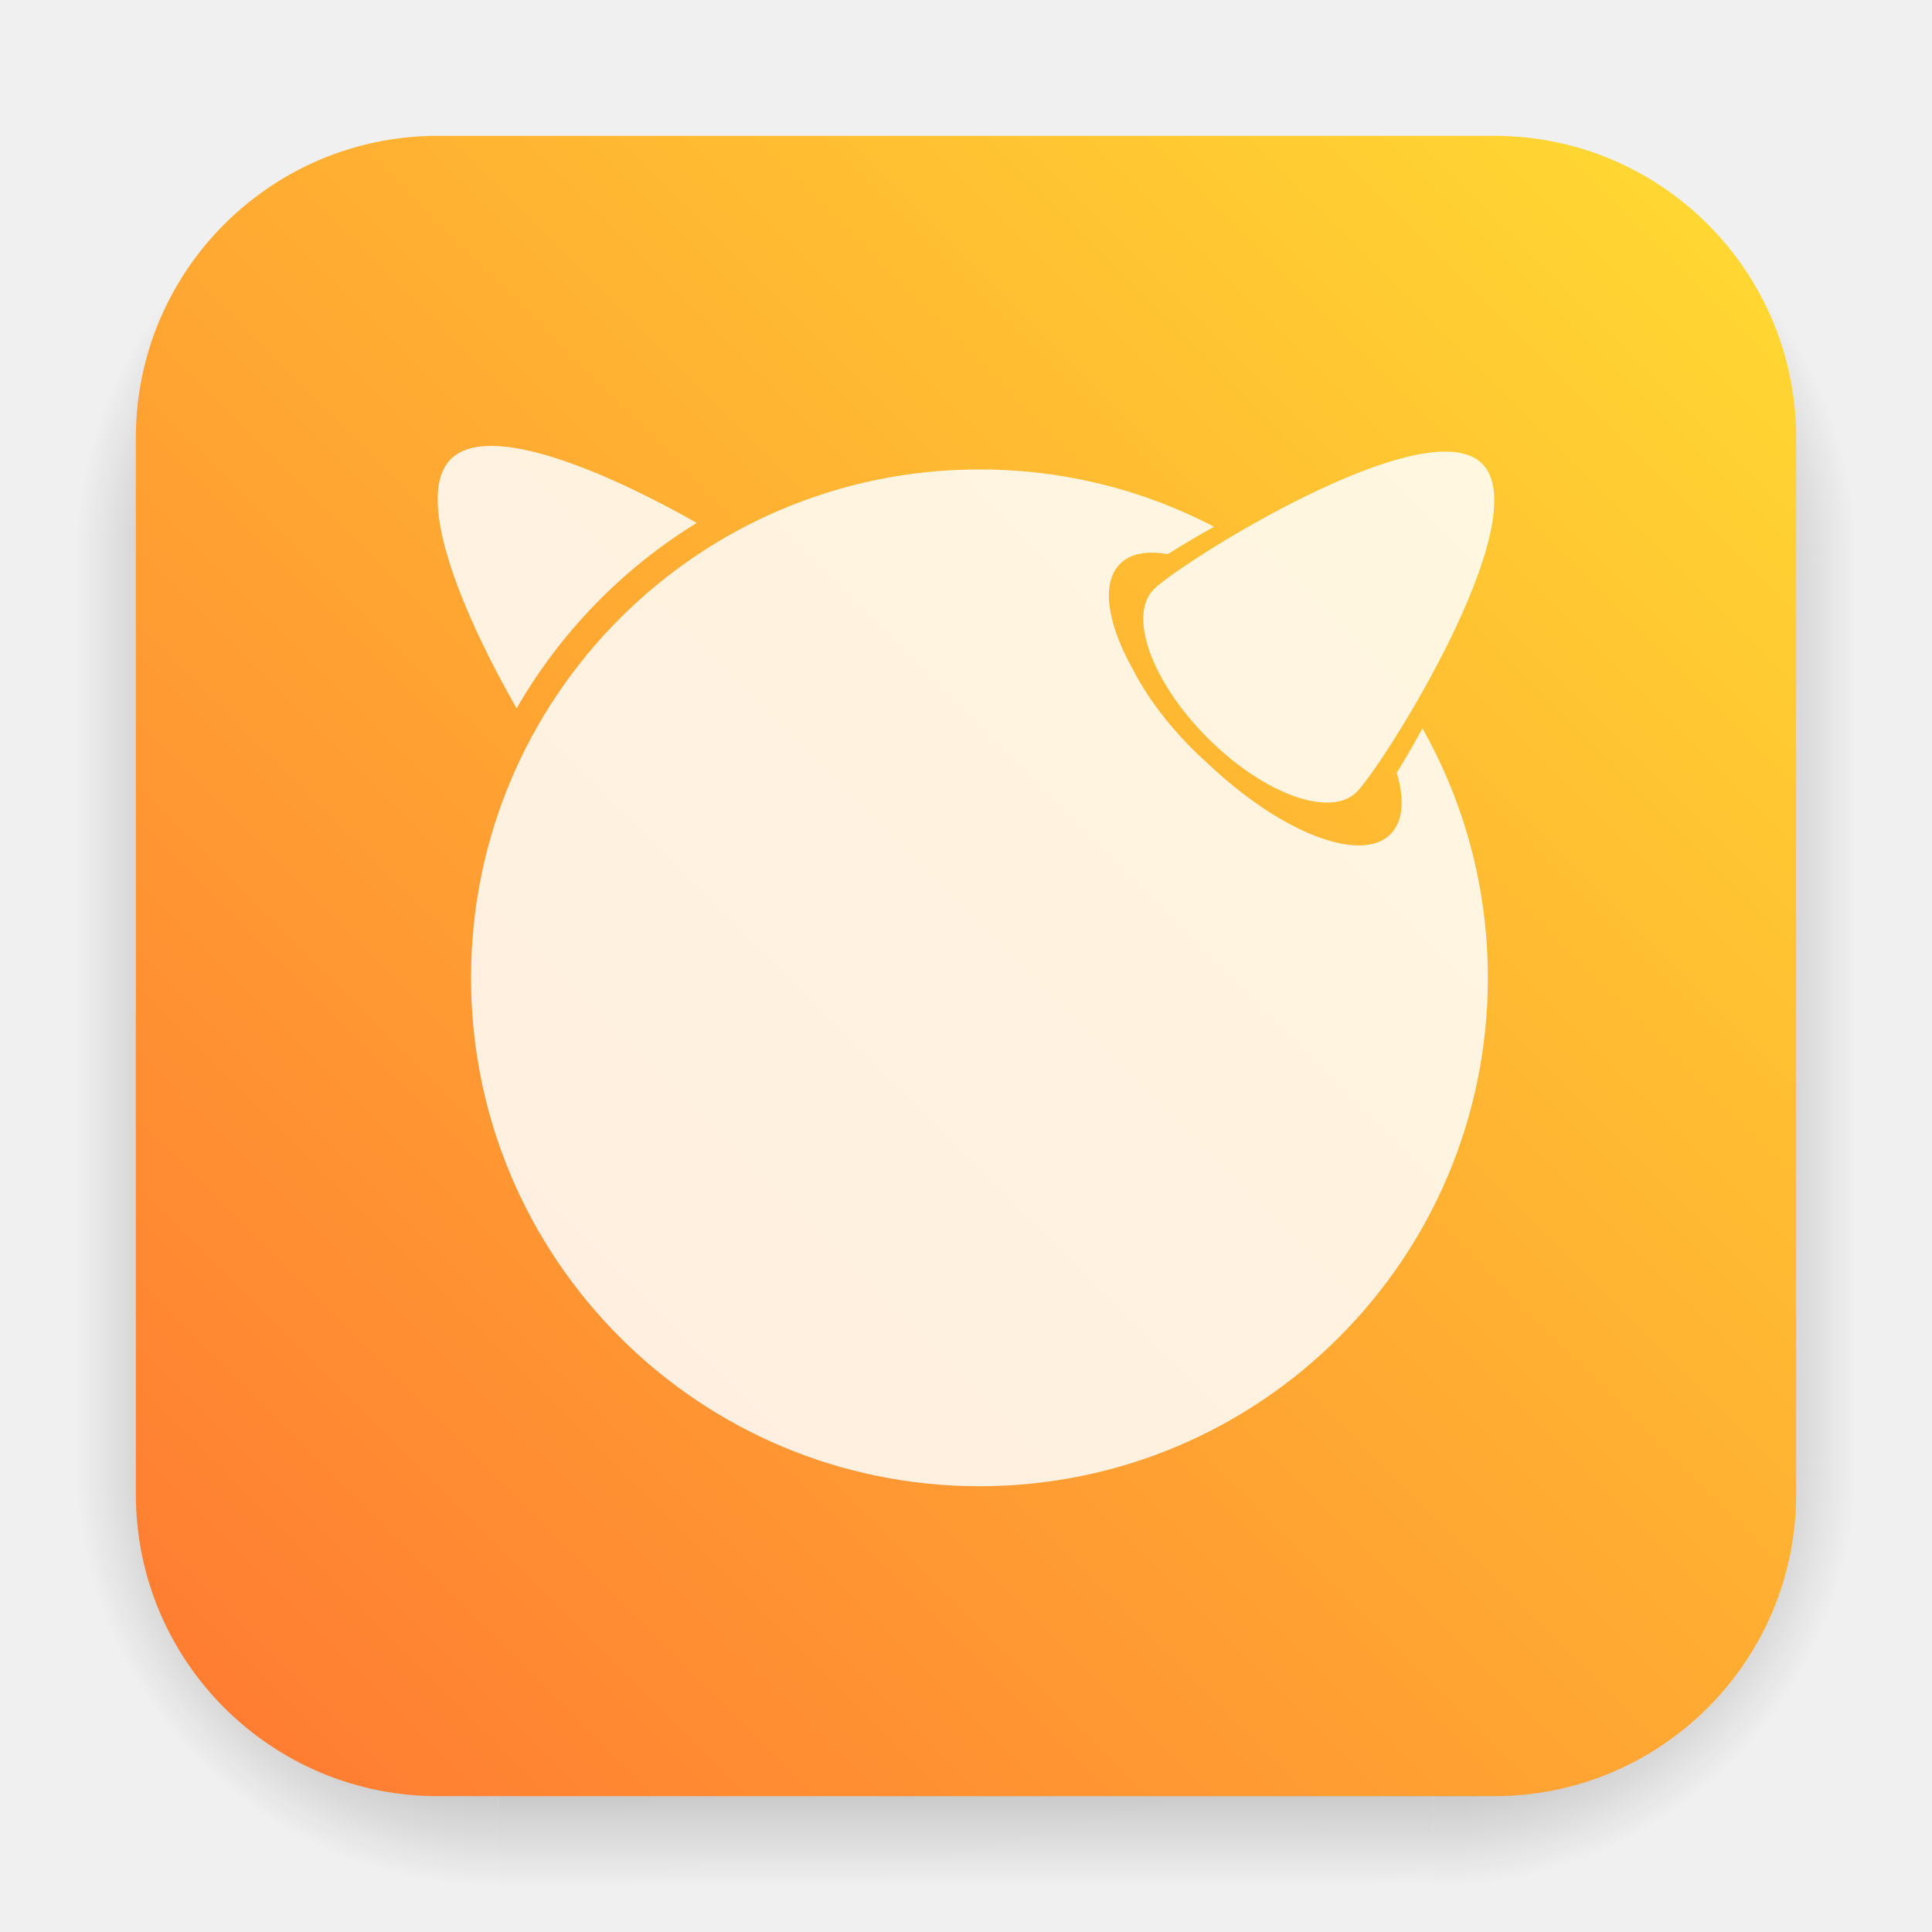
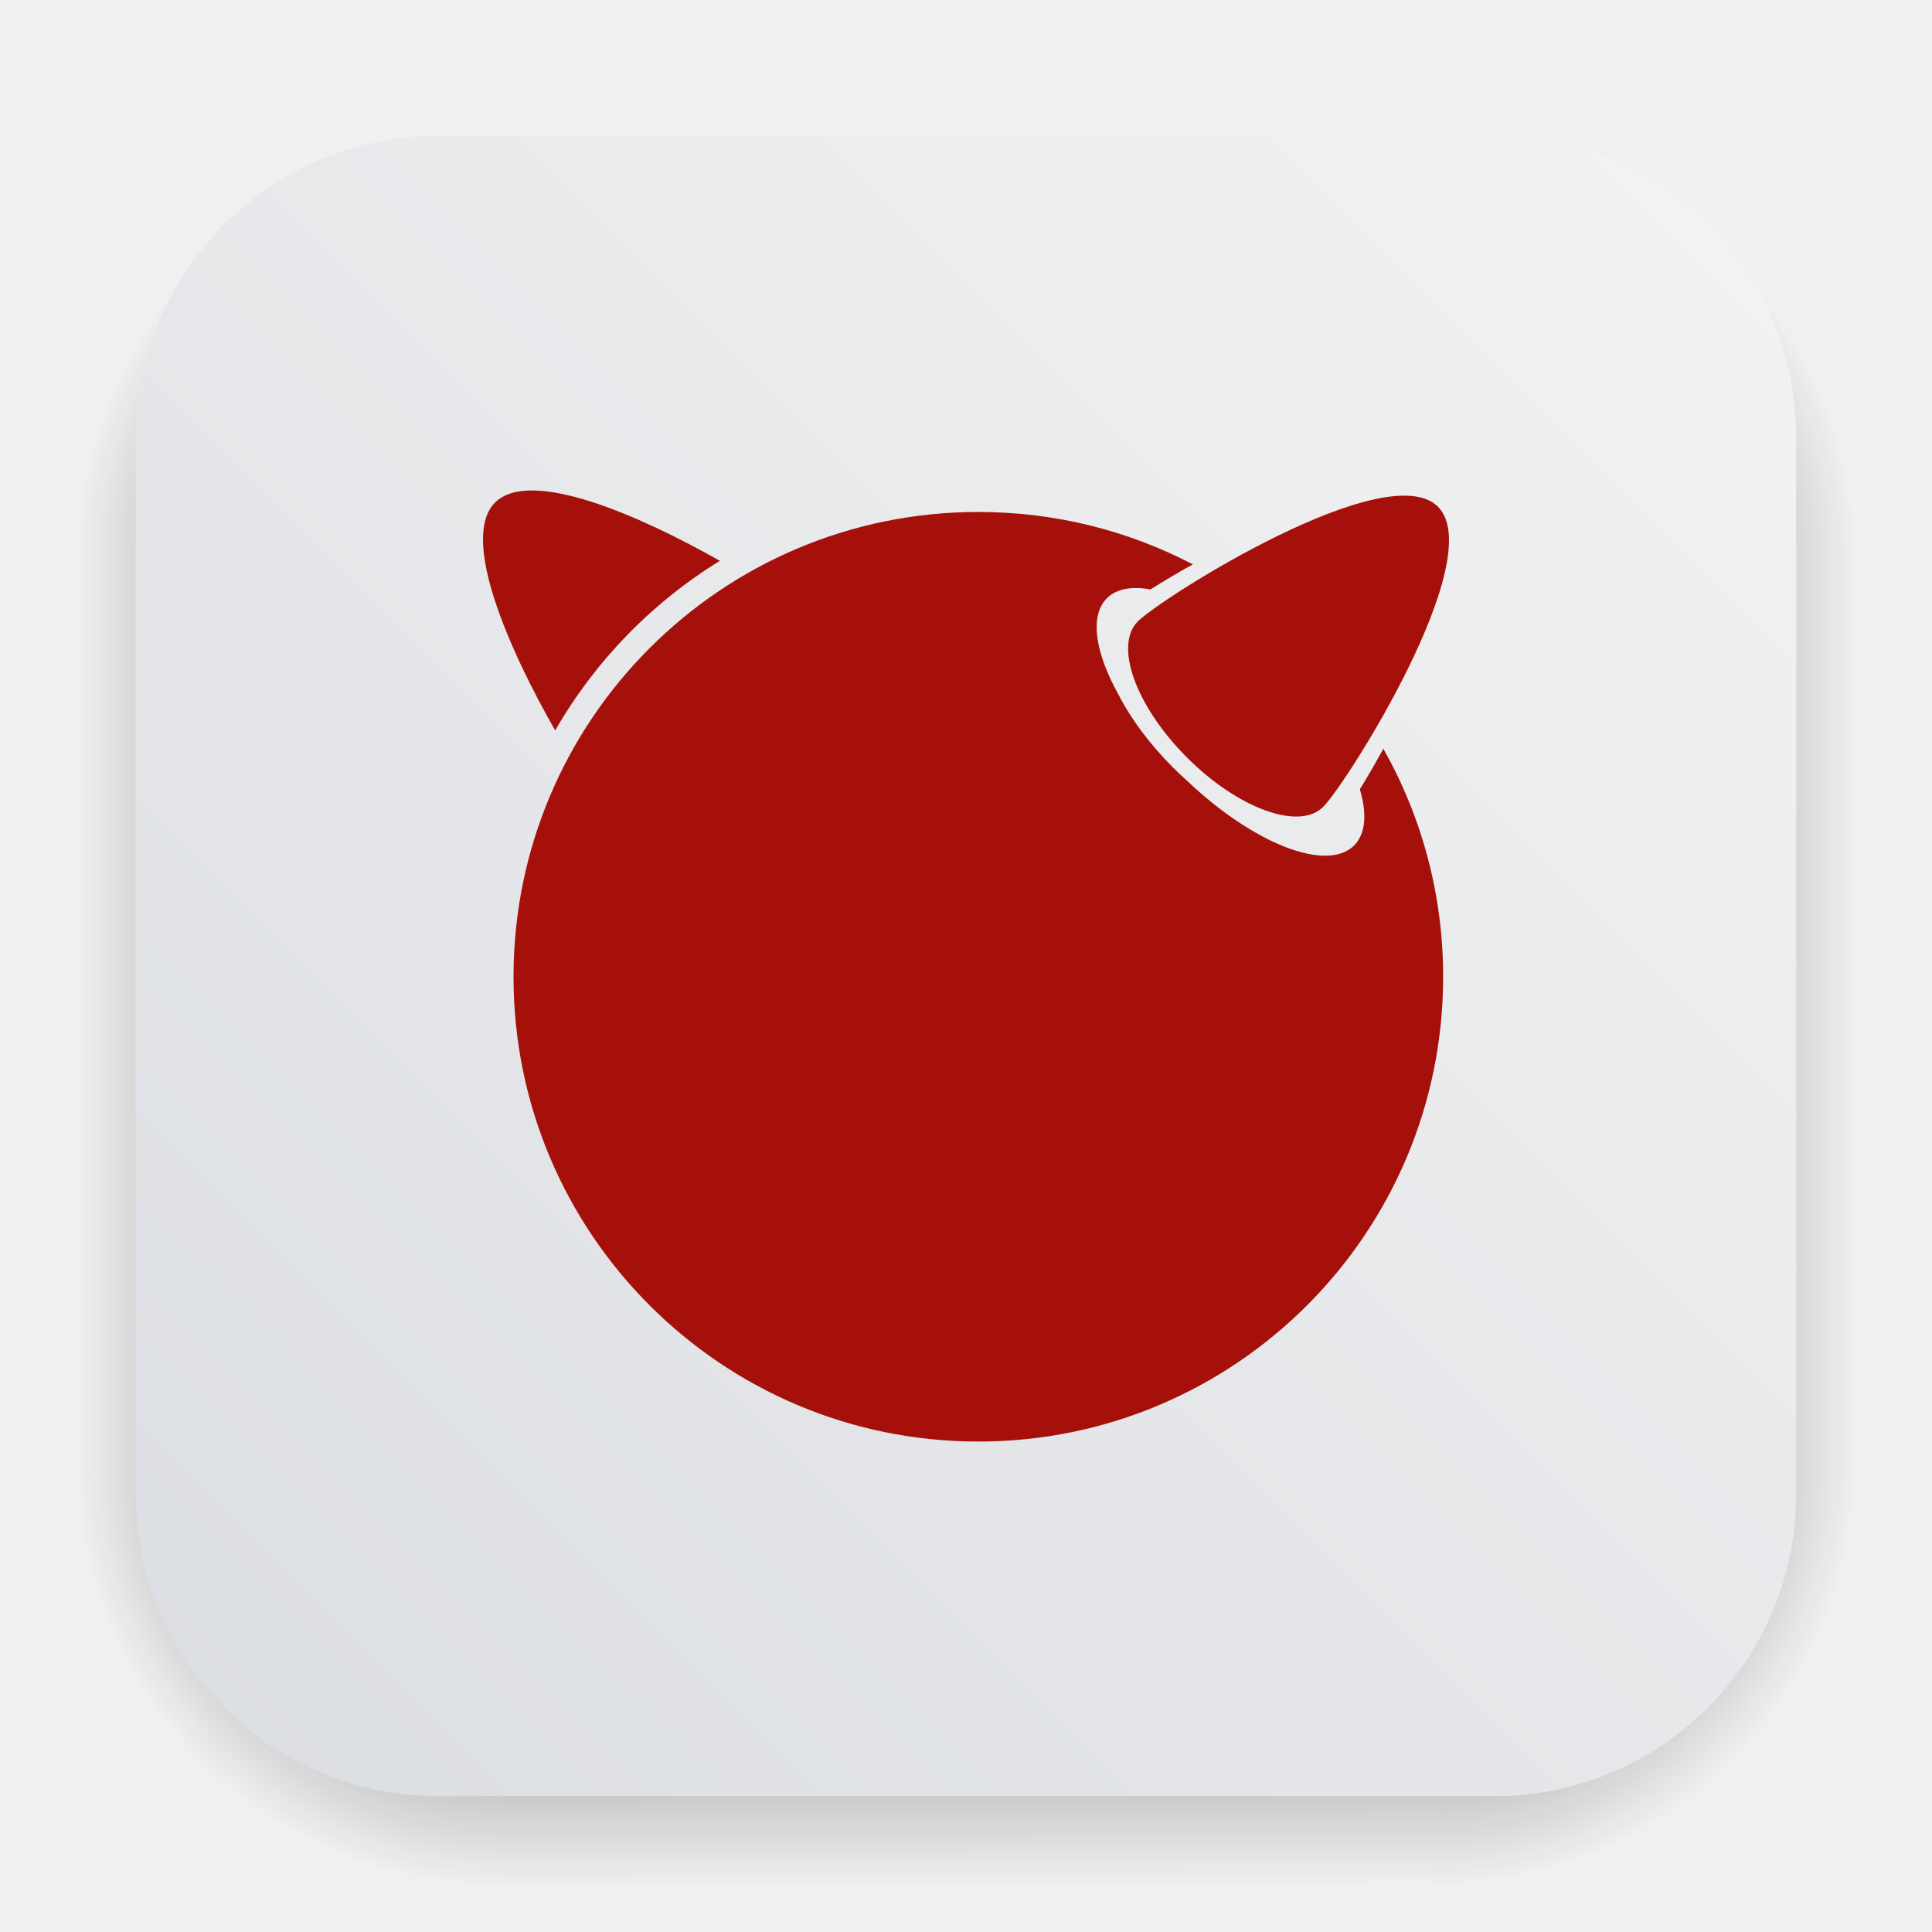
- <svg xmlns="http://www.w3.org/2000/svg" width="64" height="64" version="1.1">
-   <defs>
+ <svg xmlns="http://www.w3.org/2000/svg" width="64" height="64" version="1.1" id="svg20">
+   <defs id="defs18">
    <filter id="filter1057" x="-.027" y="-.027" width="1.054" height="1.054" color-interpolation-filters="sRGB">
-       <feGaussianBlur stdDeviation="0.619" />
+       <feGaussianBlur stdDeviation="0.619" id="feGaussianBlur1" />
    </filter>
    <linearGradient id="linearGradient1053" x1="-127" x2="-72" y1="60" y2="5" gradientTransform="translate(131.5 -.51)" gradientUnits="userSpaceOnUse">
-       <stop stop-color="#ff7832" offset="0" />
-       <stop stop-color="#ffdc32" offset="1" />
+       <stop stop-color="#fd7f4d" offset="0" id="stop1" style="stop-color:#dadde2;stop-opacity:1;" />
+       <stop stop-color="#f7ce43" offset="1" id="stop2" style="stop-color:#f3f3f3;stop-opacity:1;" />
    </linearGradient>
    <radialGradient id="gradient_ds_br" cx="0" cy="0" r="1" gradientUnits="userSpaceOnUse" gradientTransform="matrix(13.9984,0.00477622,-0.00477841,14.0048,47.5016,48.4952)">
-       <stop offset="0.65" id="stop1" />
-       <stop offset="1" stop-opacity="0" id="stop2" />
+       <stop offset="0.65" id="stop3" />
+       <stop offset="1" stop-opacity="0" id="stop4" />
    </radialGradient>
    <linearGradient id="gradient_ds_b" x1="30.449" y1="48.5" x2="30.492" y2="62.5" gradientUnits="userSpaceOnUse">
-       <stop offset="0.654" id="stop3" />
-       <stop offset="1" stop-opacity="0" id="stop4" />
+       <stop offset="0.654" id="stop5" />
+       <stop offset="1" stop-opacity="0" id="stop6" />
    </linearGradient>
    <radialGradient id="gradient_ds_bl" cx="0" cy="0" r="1" gradientUnits="userSpaceOnUse" gradientTransform="matrix(0,14,-14,0,16.5,48.5)">
-       <stop offset="0.65" id="stop5" />
-       <stop offset="1" stop-opacity="0" id="stop6" />
+       <stop offset="0.65" id="stop7" />
+       <stop offset="1" stop-opacity="0" id="stop8" />
    </radialGradient>
    <linearGradient id="gradient_ds_r" x1="47.5" y1="33.5" x2="61.5" y2="33.501" gradientUnits="userSpaceOnUse">
-       <stop offset="0.649" id="stop7" />
-       <stop offset="1" stop-opacity="0" id="stop8" />
-     </linearGradient>
-     <linearGradient id="gradient_ds_l" x1="16.5" y1="33.895" x2="2.5" y2="33.895" gradientUnits="userSpaceOnUse">
      <stop offset="0.649" id="stop9" />
      <stop offset="1" stop-opacity="0" id="stop10" />
    </linearGradient>
+     <linearGradient id="gradient_ds_l" x1="16.5" y1="33.895" x2="2.5" y2="33.895" gradientUnits="userSpaceOnUse">
+       <stop offset="0.649" id="stop11" />
+       <stop offset="1" stop-opacity="0" id="stop12" />
+     </linearGradient>
    <radialGradient id="gradient_ds_tr" cx="0" cy="0" r="1" gradientTransform="matrix(0.00843236,-14,14.0084,0.0189842,47.4916,18.5)" gradientUnits="userSpaceOnUse">
-       <stop offset="0.65" id="stop11" />
-       <stop offset="1" stop-opacity="0" id="stop12" />
+       <stop offset="0.65" id="stop13" />
+       <stop offset="1" stop-opacity="0" id="stop14" />
    </radialGradient>
    <linearGradient id="gradient_ds_t" x1="29.98" y1="18.5" x2="29.916" y2="4.5" gradientUnits="userSpaceOnUse">
-       <stop offset="0.649" id="stop13" />
-       <stop offset="1" stop-opacity="0" id="stop14" />
+       <stop offset="0.649" id="stop15" />
+       <stop offset="1" stop-opacity="0" id="stop16" />
    </linearGradient>
    <radialGradient id="gradient_ds_tl" cx="0" cy="0" r="1" gradientTransform="matrix(-0.00843236,-14,-14.0084,0.0189842,16.5084,18.5)" gradientUnits="userSpaceOnUse">
-       <stop offset="0.65" id="stop15" />
-       <stop offset="1" stop-opacity="0" id="stop16" />
+       <stop offset="0.65" id="stop17" />
+       <stop offset="1" stop-opacity="0" id="stop18" />
    </radialGradient>
  </defs>
  <g id="ds" opacity="0.25">
    <path id="ds-br" d="m 47.5,48.5 h 14 v 14 h -14 z" fill="url(#gradient_ds_br)" style="fill:url(#gradient_ds_br)" />
    <path id="ds-b" d="m 16.5,48.5 h 31 v 14 h -31 z" fill="url(#gradient_ds_b)" style="fill:url(#gradient_ds_b)" />
    <path id="ds-bl" d="m 2.5,48.5 h 14 v 14 h -14 z" fill="url(#gradient_ds_bl)" style="fill:url(#gradient_ds_bl)" />
    <path id="ds-r" d="m 47.5,18.5 h 14 v 30 h -14 z" fill="url(#gradient_ds_r)" style="fill:url(#gradient_ds_r)" />
    <path id="ds-l" d="m 2.5,18.5 h 14 v 30 h -14 z" fill="url(#gradient_ds_l)" style="fill:url(#gradient_ds_l)" />
    <path id="ds-tr" d="m 47.5,4.5 h 14 v 14 h -14 z" fill="url(#gradient_ds_tr)" style="fill:url(#gradient_ds_tr)" />
    <path id="ds-t" d="m 16.5,4.5 h 31 v 14 h -31 z" fill="url(#gradient_ds_t)" style="fill:url(#gradient_ds_t)" />
    <path id="ds-tl" d="m 16.5,4.5 h -14 v 14 h 14 z" fill="url(#gradient_ds_tl)" style="fill:url(#gradient_ds_tl)" />
  </g>
  <rect x="4.5" y="4.5" width="55" height="55" fill="url(#linearGradient1053)" stroke-linecap="round" stroke-width="2.744" id="bg" rx="10" />
  <g transform="matrix(.22999 0 0 .22999 -152.97 -123.8)" fill="#fff" fill-opacity=".85" id="art">
-     <path d="m878.6 605.07c8.066 8.064-14.297 43.508-18.077 47.29-3.78 3.774-13.383 0.302-21.448-7.764-8.066-8.063-11.541-17.669-7.761-21.448 3.781-3.783 39.22-26.143 47.286-18.078z" />
-     <path d="m765.47 613.6c-12.314-6.987-29.839-14.761-35.414-9.187-5.648 5.647 2.41 23.566 9.47 35.904 6.283-10.924 15.225-20.122 25.944-26.717z" />
-     <path d="m866.3 649.58c1.135 3.848 0.928 7.025-0.908 8.86-4.299 4.298-15.901-0.276-26.362-10.233-0.729-0.653-1.454-1.333-2.167-2.046-3.78-3.784-6.725-7.813-8.607-11.522-3.663-6.572-4.58-12.377-1.81-15.146 1.508-1.508 3.923-1.919 6.868-1.389 1.92-1.214 4.186-2.568 6.674-3.953-10.111-5.273-21.603-8.252-33.799-8.252-40.441 0-73.228 32.781-73.228 73.226 0 40.44 32.786 73.225 73.228 73.225s73.229-32.784 73.229-73.225c0-13.06-3.427-25.308-9.416-35.926-1.295 2.362-2.553 4.526-3.702 6.381z" />
+     <g id="g1" transform="matrix(0.9142459,0,0,0.9142459,68.97228,58.08279)">
+       <path d="m 878.6,605.07 c 8.066,8.064 -14.297,43.508 -18.077,47.29 -3.78,3.774 -13.383,0.302 -21.448,-7.764 -8.066,-8.063 -11.541,-17.669 -7.761,-21.448 3.781,-3.783 39.22,-26.143 47.286,-18.078 z" id="path18" style="fill:#a6100a;fill-opacity:1" />
+       <path d="m 765.47,613.6 c -12.314,-6.987 -29.839,-14.761 -35.414,-9.187 -5.648,5.647 2.41,23.566 9.47,35.904 6.283,-10.924 15.225,-20.122 25.944,-26.717 z" id="path19" style="fill:#a6100a;fill-opacity:1" />
+       <path d="m 866.3,649.58 c 1.135,3.848 0.928,7.025 -0.908,8.86 -4.299,4.298 -15.901,-0.276 -26.362,-10.233 -0.729,-0.653 -1.454,-1.333 -2.167,-2.046 -3.78,-3.784 -6.725,-7.813 -8.607,-11.522 -3.663,-6.572 -4.58,-12.377 -1.81,-15.146 1.508,-1.508 3.923,-1.919 6.868,-1.389 1.92,-1.214 4.186,-2.568 6.674,-3.953 -10.111,-5.273 -21.603,-8.252 -33.799,-8.252 -40.441,0 -73.228,32.781 -73.228,73.226 0,40.44 32.786,73.225 73.228,73.225 40.442,0 73.229,-32.784 73.229,-73.225 0,-13.06 -3.427,-25.308 -9.416,-35.926 -1.295,2.362 -2.553,4.526 -3.702,6.381 z" id="path20" style="fill:#a6100a;fill-opacity:1" />
+     </g>
  </g>
</svg>
